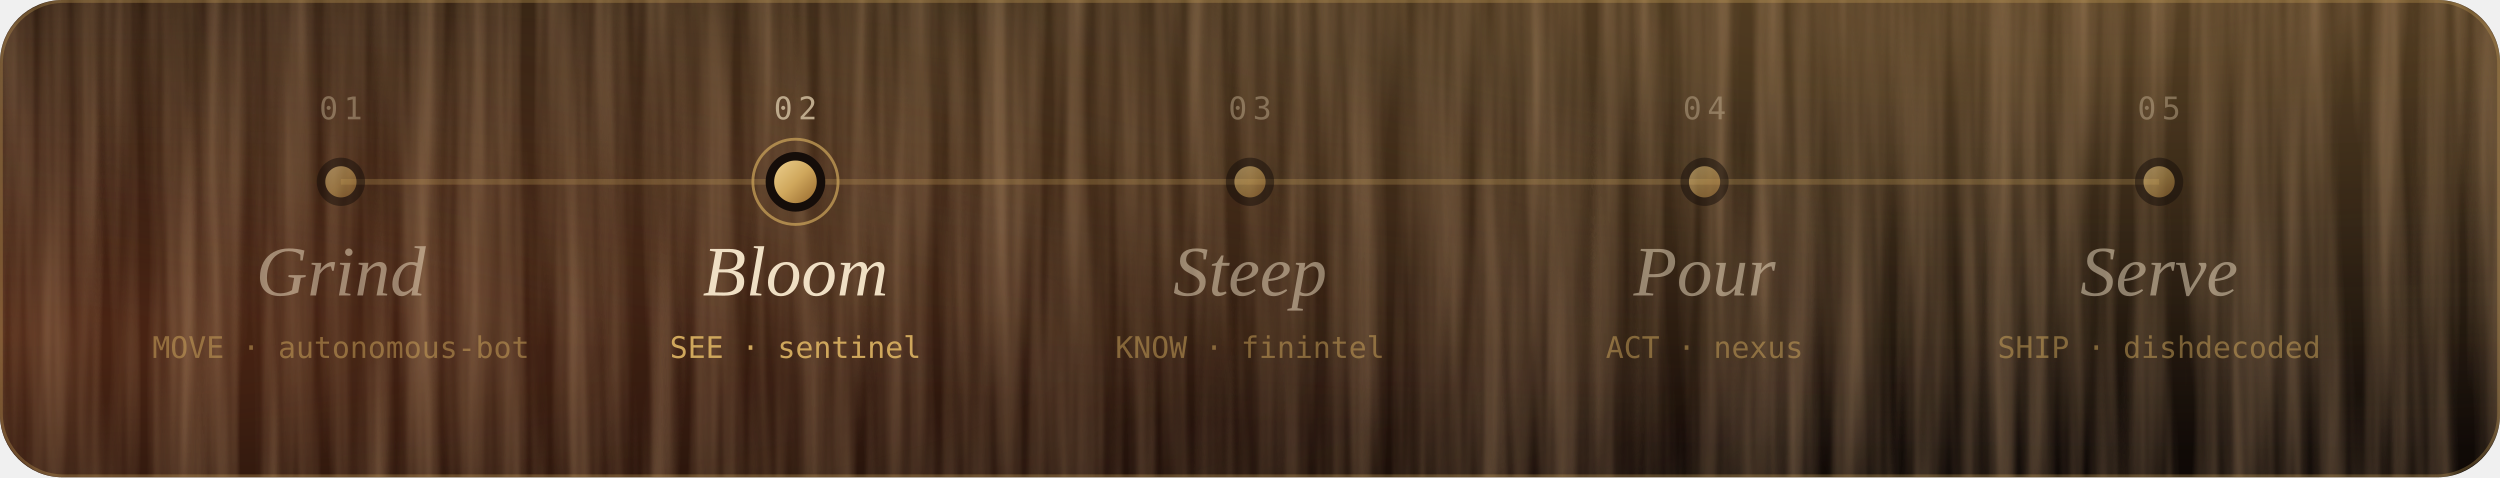
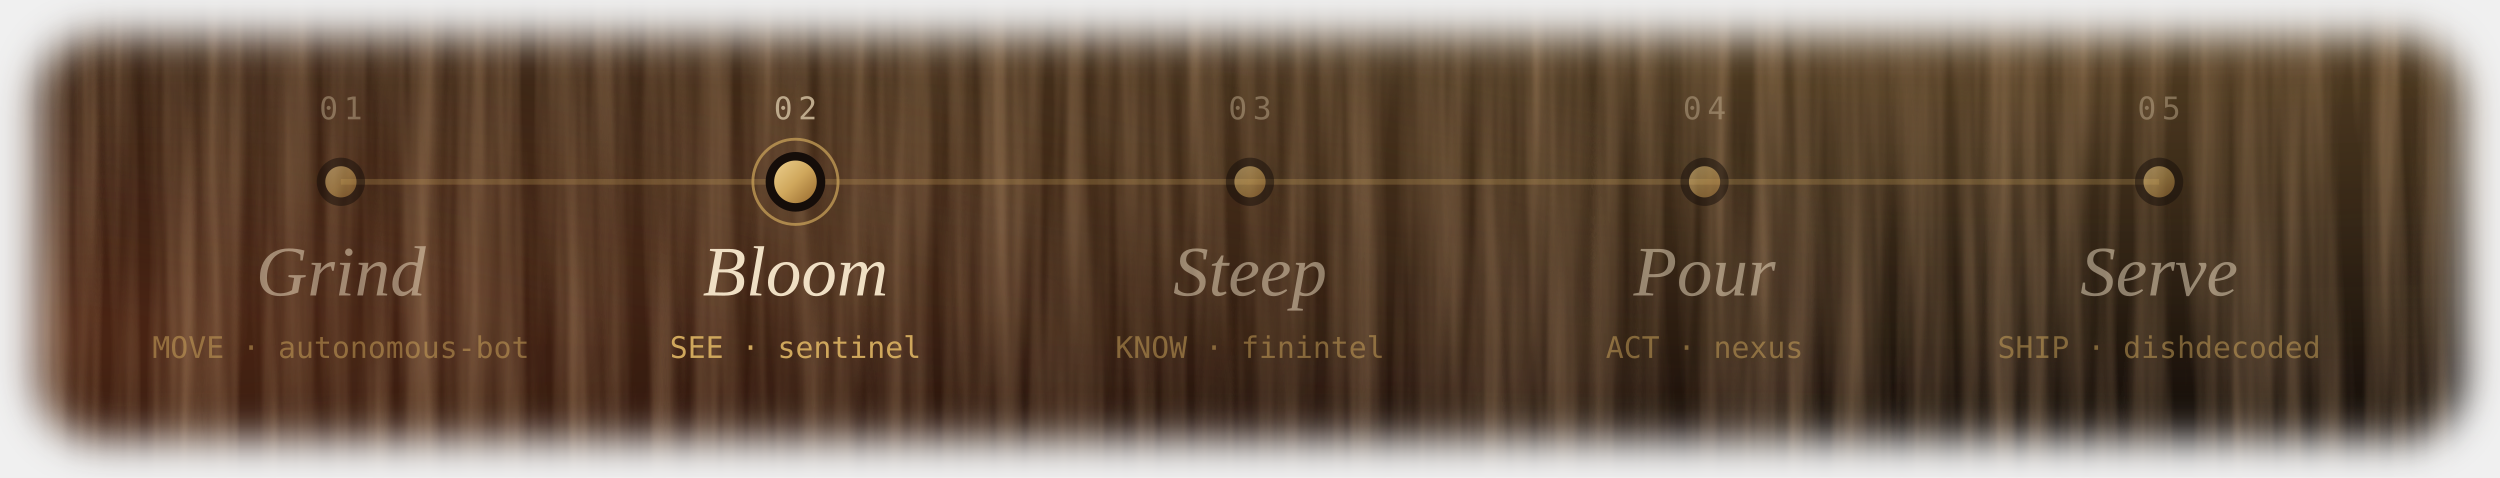
<svg xmlns="http://www.w3.org/2000/svg" viewBox="0 0 880 168" width="100%" role="img" aria-label="sentinel is one pour in a five-stage loop: move, see, know, act, ship">
  <defs>
    <linearGradient id="wall" x1="0" y1="0" x2="0" y2="1">
      <stop offset="0" stop-color="#24150c" />
      <stop offset=".6" stop-color="#170e09" />
      <stop offset="1" stop-color="#0f0906" />
    </linearGradient>
    <radialGradient id="lamp" cx=".84" cy="0" r=".95">
      <stop offset="0" stop-color="#cfa75c" stop-opacity=".30" />
      <stop offset="1" stop-color="#cfa75c" stop-opacity="0" />
    </radialGradient>
    <radialGradient id="ember" cx="0" cy=".7" r=".8">
      <stop offset="0" stop-color="#7a3a1e" stop-opacity=".55" />
      <stop offset="1" stop-color="#7a3a1e" stop-opacity="0" />
    </radialGradient>
    <linearGradient id="glass" x1="0" y1="0" x2="1" y2="1">
      <stop offset="0" stop-color="#efdfc4" stop-opacity=".13" />
      <stop offset="1" stop-color="#efdfc4" stop-opacity=".03" />
    </linearGradient>
    <linearGradient id="green" x1="0" y1="0" x2="1" y2="1">
      <stop offset="0" stop-color="#1d4435" stop-opacity=".85" />
      <stop offset="1" stop-color="#efdfc4" stop-opacity=".04" />
    </linearGradient>
    <linearGradient id="brass" x1="0" y1="0" x2="1" y2="1">
      <stop offset="0" stop-color="#f3d898" />
      <stop offset=".5" stop-color="#cfa75c" />
      <stop offset="1" stop-color="#8a5a22" />
    </linearGradient>
    <linearGradient id="neo" x1="0" y1="0" x2="1" y2="1">
      <stop offset="0" stop-color="#3a2411" />
      <stop offset="1" stop-color="#22140b" />
    </linearGradient>
    <linearGradient id="fade" x1="0" y1="0" x2="1" y2="0">
      <stop offset="0" stop-color="#cfa75c" stop-opacity=".75" />
      <stop offset="1" stop-color="#cfa75c" stop-opacity="0" />
    </linearGradient>
    <filter id="grain" x="0" y="0" width="100%" height="100%">
      <feTurbulence type="fractalNoise" baseFrequency=".11 .005" numOctaves="3" seed="7" />
      <feColorMatrix values="0 0 0 0 .62  0 0 0 0 .38  0 0 0 0 .2  1.4 0 0 0 -.42" />
    </filter>
    <filter id="blur" x="-60%" y="-60%" width="220%" height="220%">
      <feGaussianBlur stdDeviation="36" />
    </filter>
+     <filter id="soft" x="-10%" y="-20%" width="120%" height="140%">
+       <feGaussianBlur stdDeviation="7" />
+     </filter>
    <filter id="lift" x="-20%" y="-40%" width="140%" height="190%">
      <feDropShadow dx="3" dy="4" stdDeviation="4" flood-color="#000" flood-opacity=".6" />
      <feDropShadow dx="-2" dy="-2" stdDeviation="2.5" flood-color="#96623a" flood-opacity=".26" />
    </filter>
+     <mask id="feather">
+       <rect x="13" y="13" width="854" height="142" rx="22" fill="#fff" filter="url(#soft)" />
+     </mask>
    <clipPath id="clip">
      <rect width="880" height="168" rx="22" />
    </clipPath>
  </defs>
-   <g clip-path="url(#clip)">
+   <g mask="url(#feather)">
    <rect width="880" height="168" fill="url(#wall)" />
    <rect width="880" height="168" fill="url(#ember)" />
    <rect width="880" height="168" fill="url(#lamp)" />
    <rect width="880" height="168" filter="url(#grain)" opacity=".5" />
  </g>
-   <rect x=".5" y=".5" width="879" height="167" rx="22" fill="none" stroke="#cfa75c" stroke-opacity=".3" />
  <path d="M120.0 64H760.0" stroke="#cfa75c" stroke-opacity=".25" stroke-width="2" />
  <path d="M120.0 64H760.0" stroke="url(#brass)" stroke-width="2.5" stroke-linecap="round" stroke-dasharray="60 640.0">
    <animate attributeName="stroke-dashoffset" values="60;-640.0" dur="5s" repeatCount="indefinite" />
  </path>
  <circle cx="120.0" cy="64" r="7" fill="url(#brass)" stroke="#150d09" stroke-width="3" opacity=".5" />
  <text x="120.0" y="42" font-family="'SF Mono',Menlo,Consolas,'DejaVu Sans Mono',monospace" font-size="11" fill="#bda98b" text-anchor="middle" letter-spacing="2" opacity=".5">01</text>
  <text x="120.0" y="104" font-family="'Bodoni 72','Bodoni MT',Didot,'Playfair Display',Georgia,'Times New Roman',serif" font-size="25" fill="#efdfc4" font-style="italic" text-anchor="middle" opacity=".5">Grind</text>
  <text x="120.0" y="126" font-family="'SF Mono',Menlo,Consolas,'DejaVu Sans Mono',monospace" font-size="10.5" fill="#cfa75c" text-anchor="middle" opacity=".5">MOVE · autonomous-bot</text>
  <circle cx="280.0" cy="64" r="15" fill="none" stroke="#cfa75c" stroke-opacity=".7">
    <animate attributeName="r" values="12;19;12" dur="2.6s" repeatCount="indefinite" />
    <animate attributeName="stroke-opacity" values=".8;0;.8" dur="2.6s" repeatCount="indefinite" />
  </circle>
  <circle cx="280.0" cy="64" r="9" fill="url(#brass)" stroke="#150d09" stroke-width="3" opacity="1" />
  <text x="280.0" y="42" font-family="'SF Mono',Menlo,Consolas,'DejaVu Sans Mono',monospace" font-size="11" fill="#bda98b" text-anchor="middle" letter-spacing="2" opacity="1">02</text>
  <text x="280.0" y="104" font-family="'Bodoni 72','Bodoni MT',Didot,'Playfair Display',Georgia,'Times New Roman',serif" font-size="25" fill="#efdfc4" font-style="italic" text-anchor="middle" opacity="1">Bloom</text>
  <text x="280.0" y="126" font-family="'SF Mono',Menlo,Consolas,'DejaVu Sans Mono',monospace" font-size="10.5" fill="#cfa75c" text-anchor="middle" opacity="1">SEE · sentinel</text>
  <circle cx="440.0" cy="64" r="7" fill="url(#brass)" stroke="#150d09" stroke-width="3" opacity=".5" />
  <text x="440.0" y="42" font-family="'SF Mono',Menlo,Consolas,'DejaVu Sans Mono',monospace" font-size="11" fill="#bda98b" text-anchor="middle" letter-spacing="2" opacity=".5">03</text>
  <text x="440.0" y="104" font-family="'Bodoni 72','Bodoni MT',Didot,'Playfair Display',Georgia,'Times New Roman',serif" font-size="25" fill="#efdfc4" font-style="italic" text-anchor="middle" opacity=".5">Steep</text>
  <text x="440.0" y="126" font-family="'SF Mono',Menlo,Consolas,'DejaVu Sans Mono',monospace" font-size="10.5" fill="#cfa75c" text-anchor="middle" opacity=".5">KNOW · finintel</text>
  <circle cx="600.0" cy="64" r="7" fill="url(#brass)" stroke="#150d09" stroke-width="3" opacity=".5" />
  <text x="600.0" y="42" font-family="'SF Mono',Menlo,Consolas,'DejaVu Sans Mono',monospace" font-size="11" fill="#bda98b" text-anchor="middle" letter-spacing="2" opacity=".5">04</text>
  <text x="600.0" y="104" font-family="'Bodoni 72','Bodoni MT',Didot,'Playfair Display',Georgia,'Times New Roman',serif" font-size="25" fill="#efdfc4" font-style="italic" text-anchor="middle" opacity=".5">Pour</text>
  <text x="600.0" y="126" font-family="'SF Mono',Menlo,Consolas,'DejaVu Sans Mono',monospace" font-size="10.5" fill="#cfa75c" text-anchor="middle" opacity=".5">ACT · nexus</text>
  <circle cx="760.0" cy="64" r="7" fill="url(#brass)" stroke="#150d09" stroke-width="3" opacity=".5" />
  <text x="760.0" y="42" font-family="'SF Mono',Menlo,Consolas,'DejaVu Sans Mono',monospace" font-size="11" fill="#bda98b" text-anchor="middle" letter-spacing="2" opacity=".5">05</text>
  <text x="760.0" y="104" font-family="'Bodoni 72','Bodoni MT',Didot,'Playfair Display',Georgia,'Times New Roman',serif" font-size="25" fill="#efdfc4" font-style="italic" text-anchor="middle" opacity=".5">Serve</text>
  <text x="760.0" y="126" font-family="'SF Mono',Menlo,Consolas,'DejaVu Sans Mono',monospace" font-size="10.5" fill="#cfa75c" text-anchor="middle" opacity=".5">SHIP · dishdecoded</text>
</svg>
